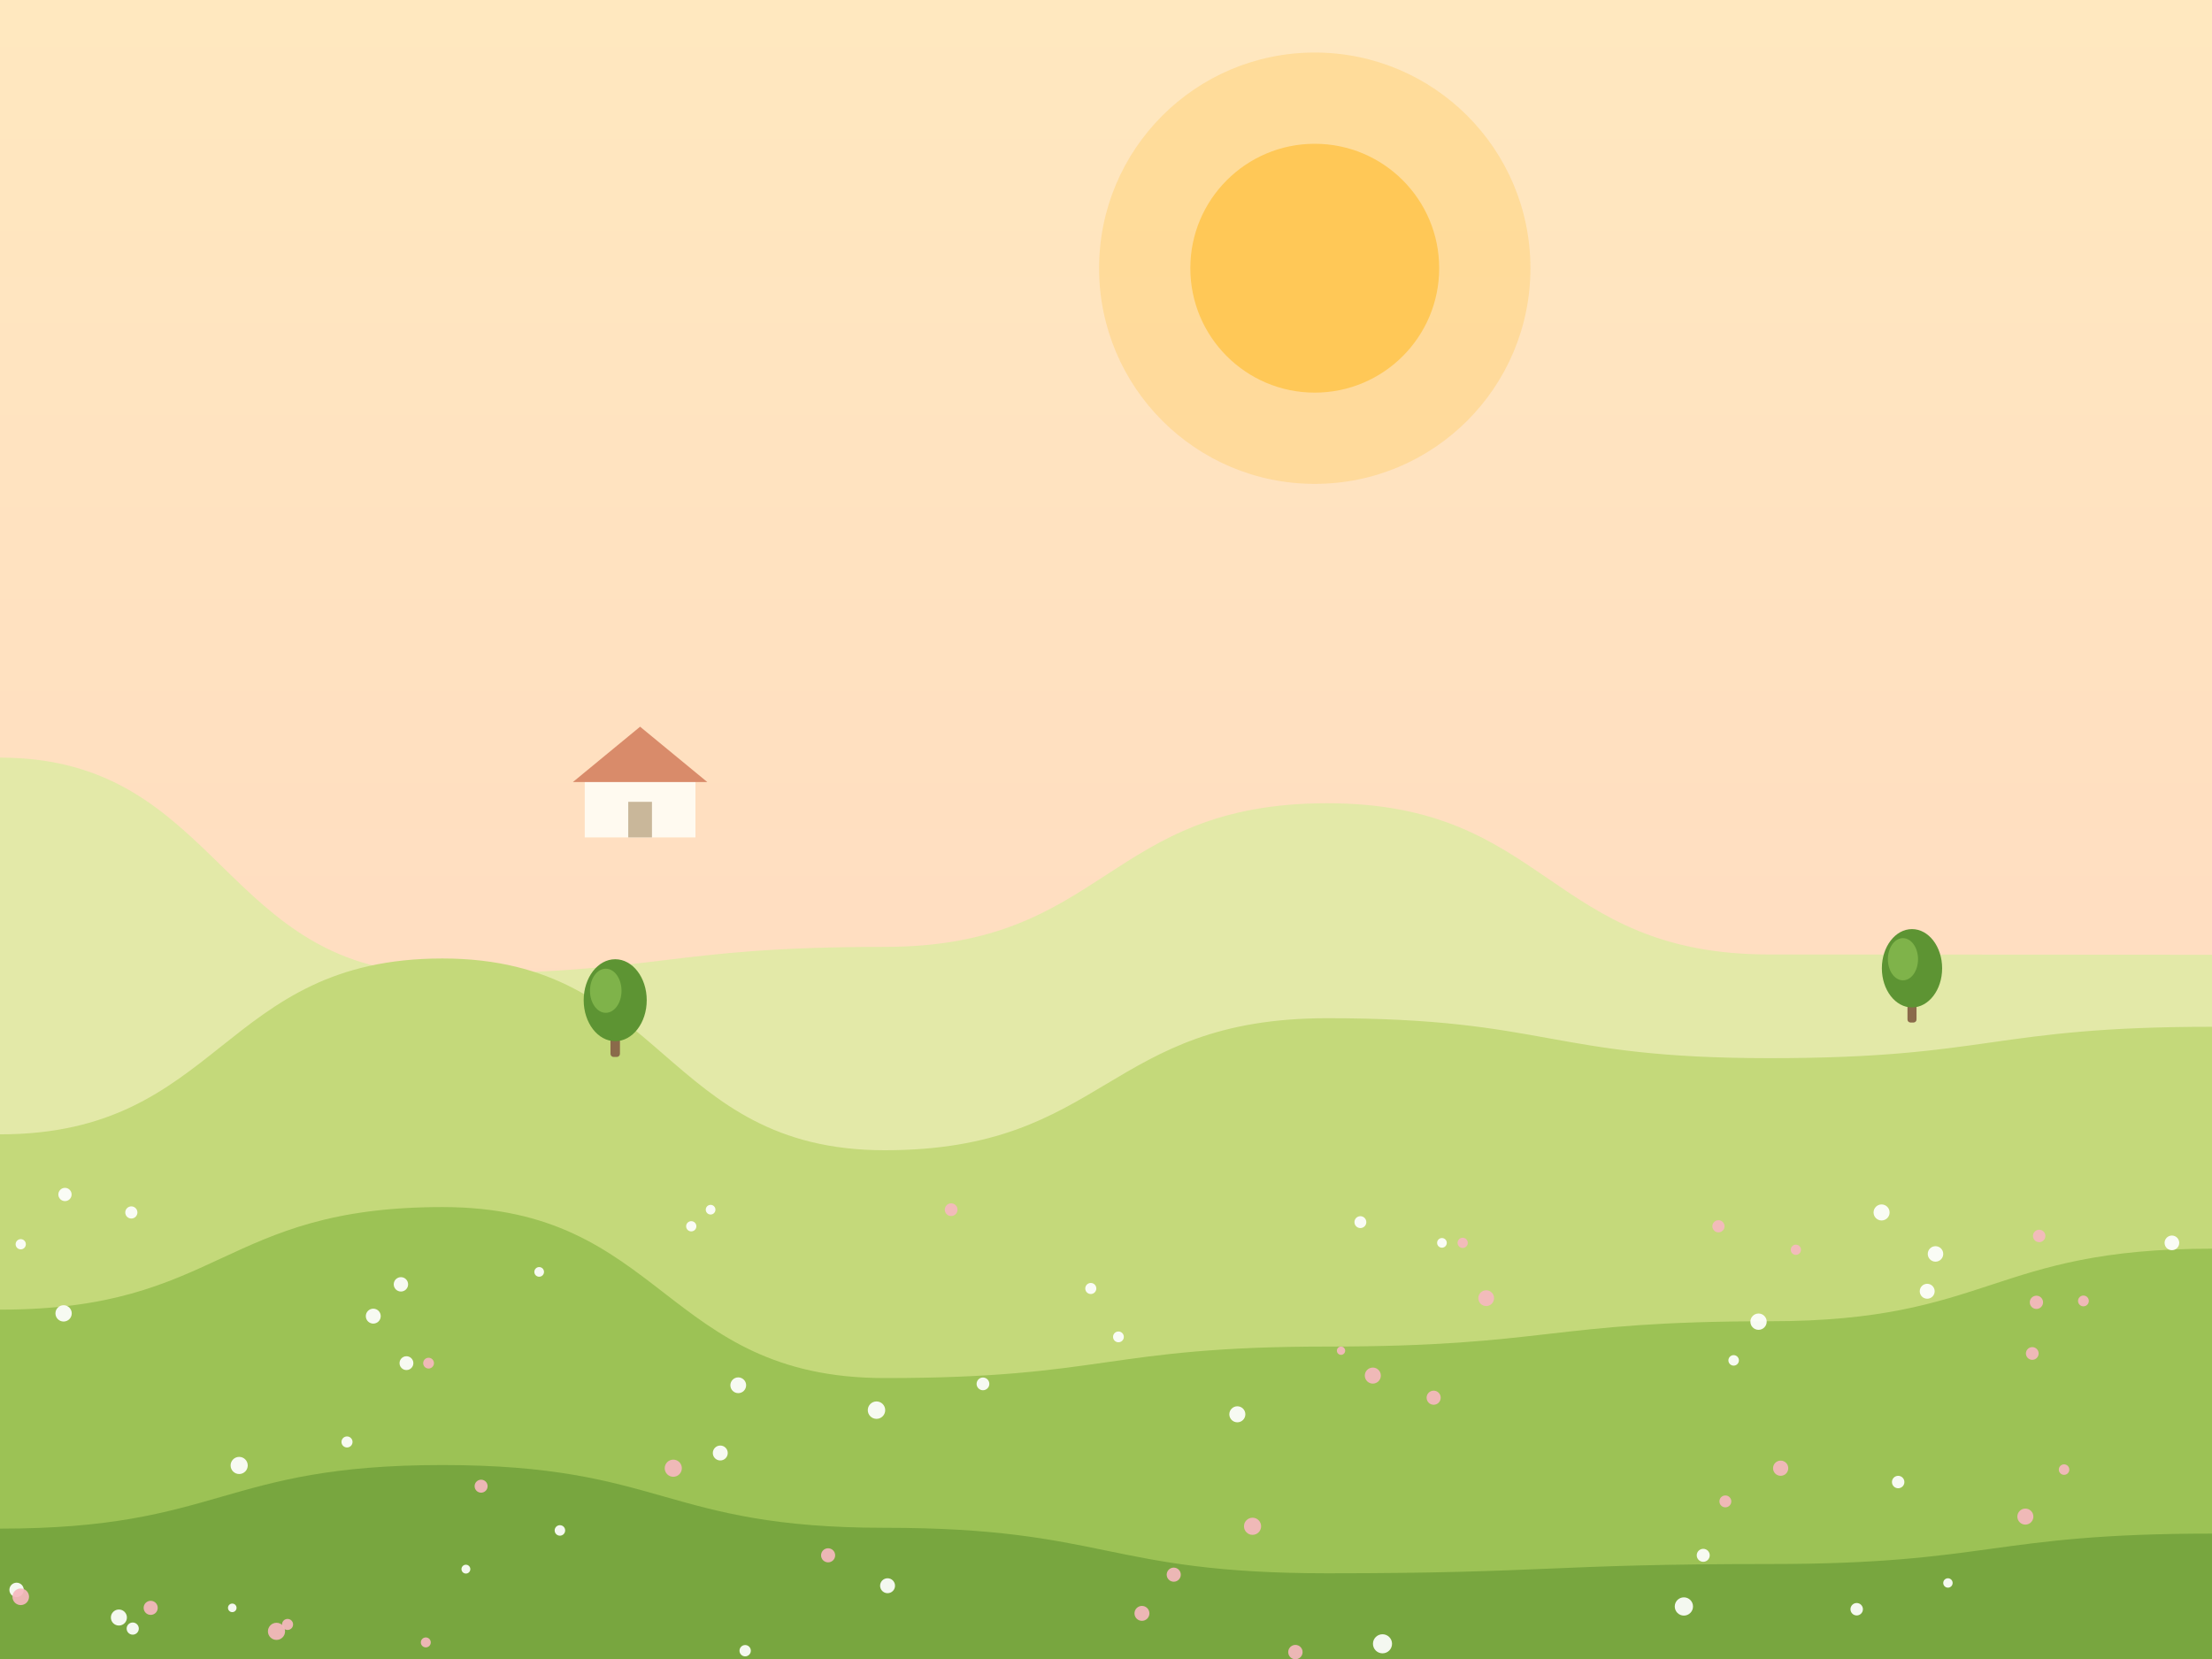
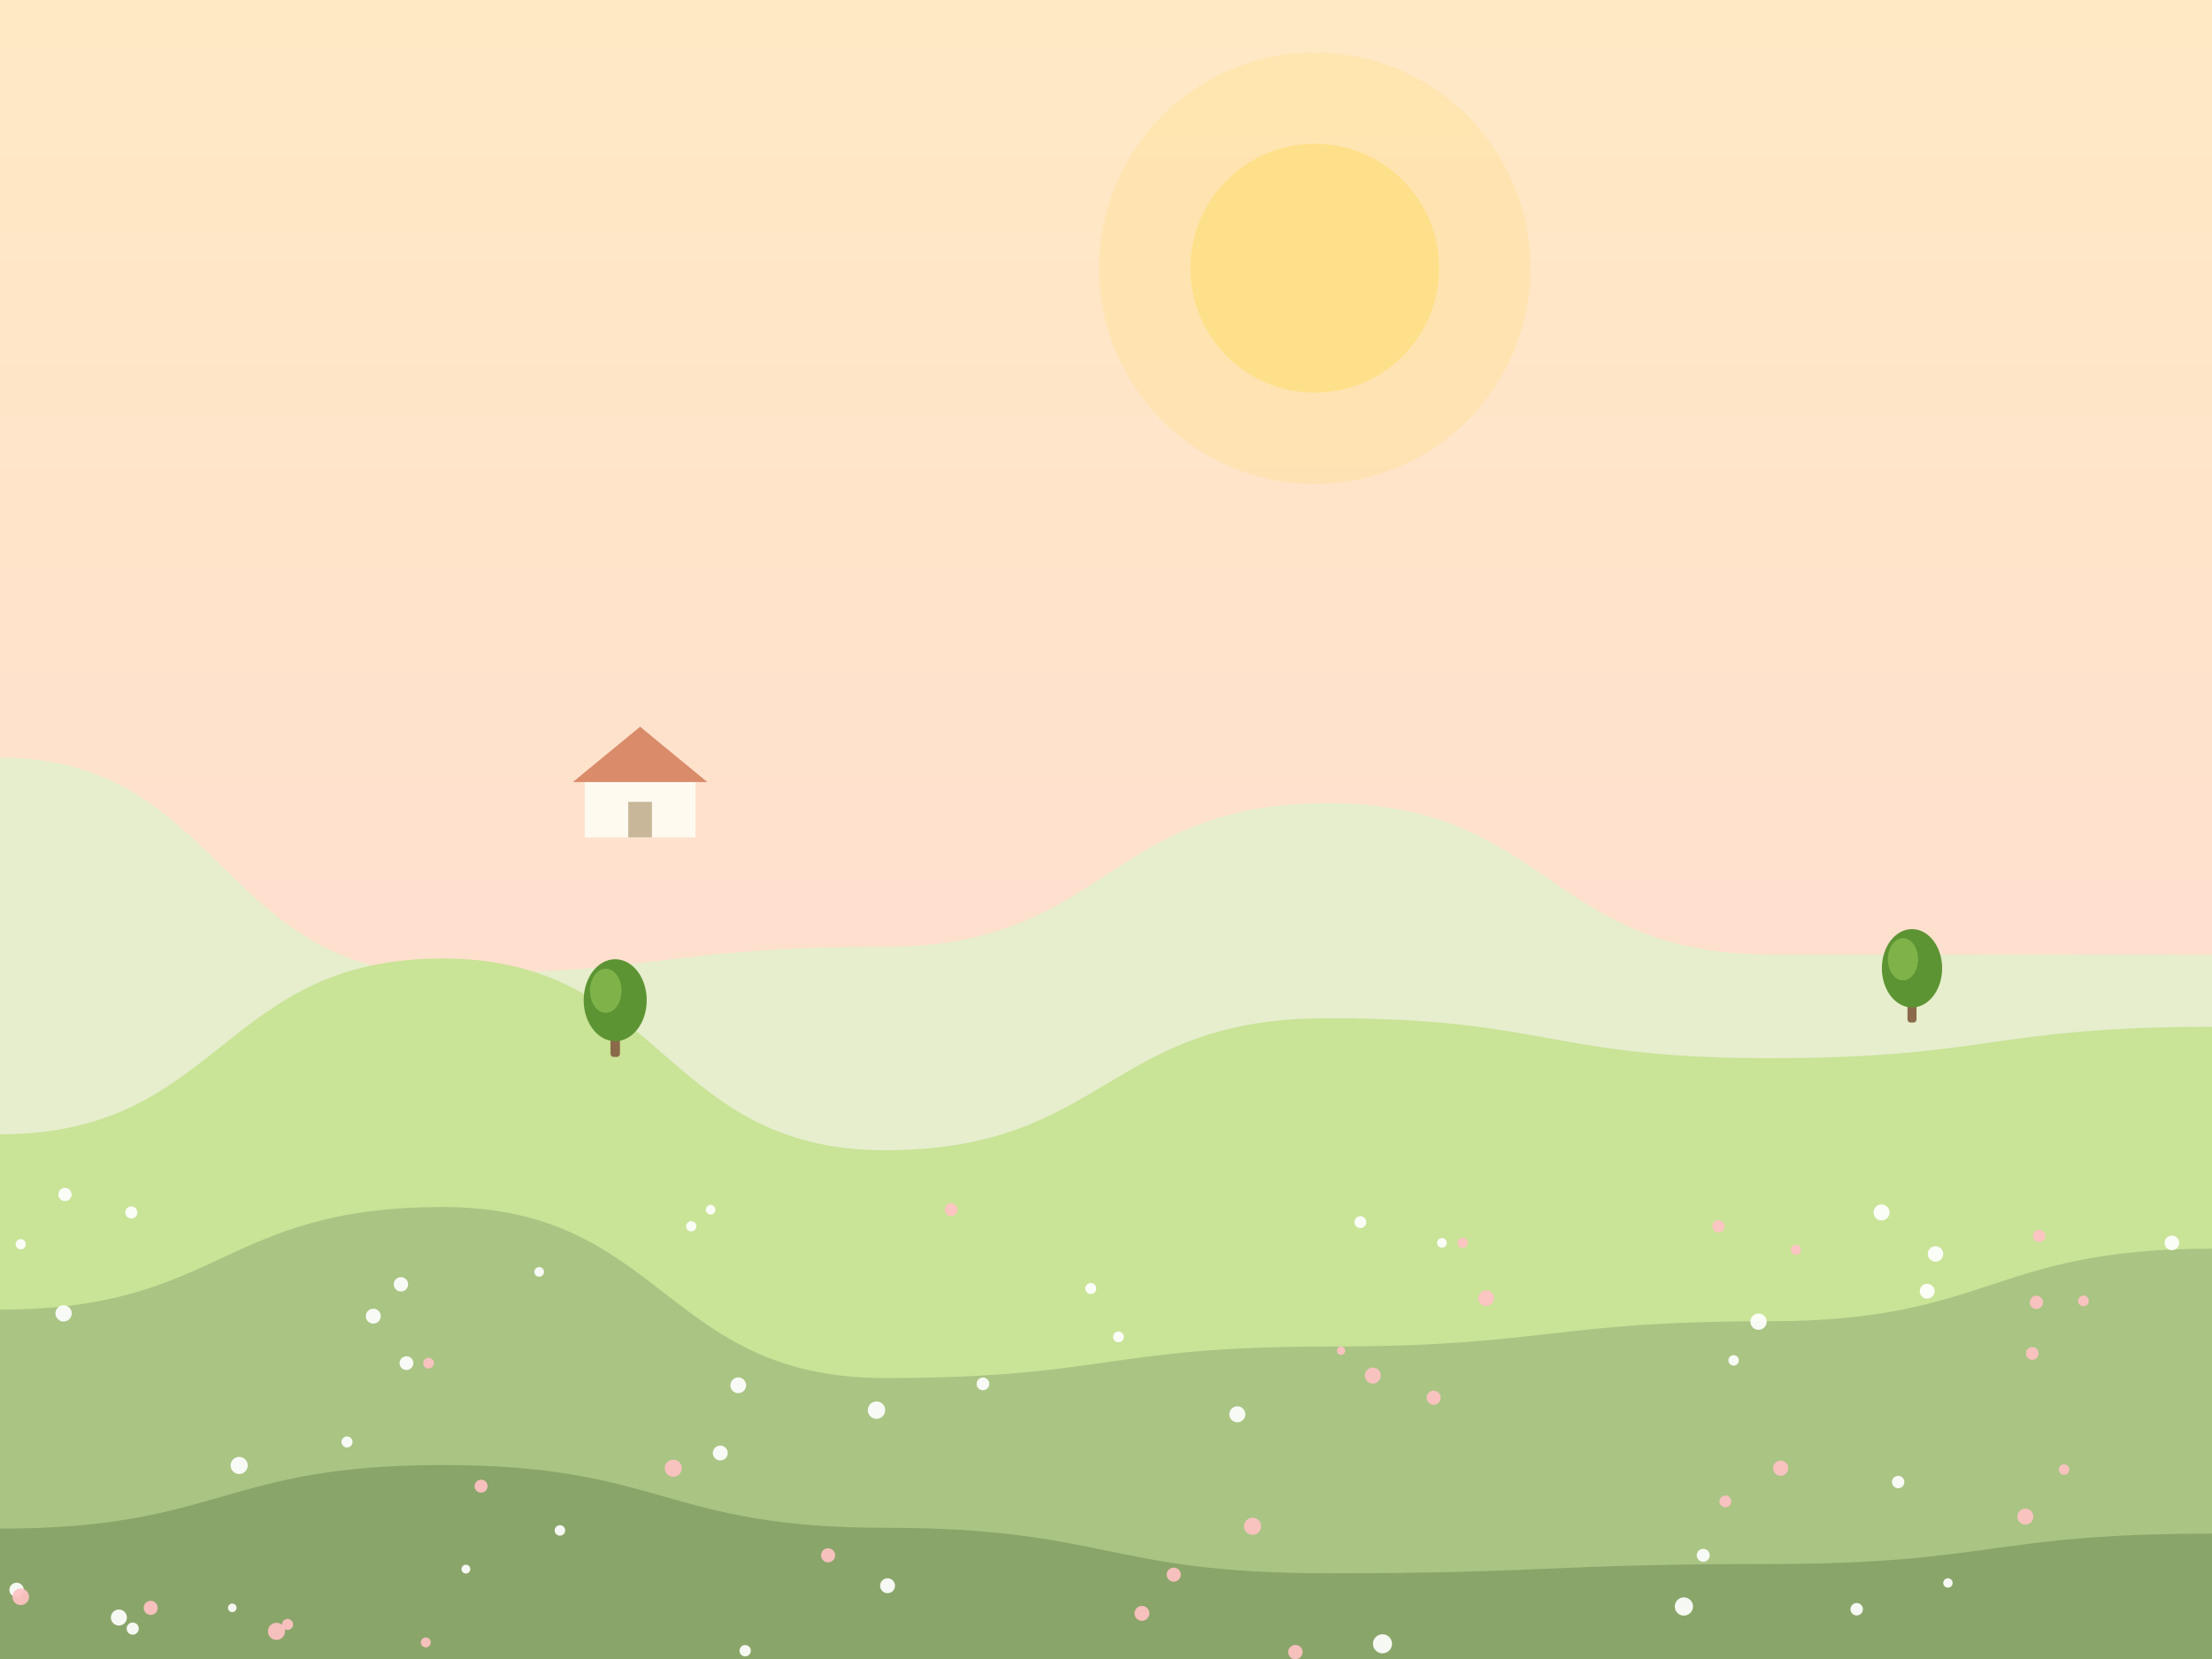
<svg xmlns="http://www.w3.org/2000/svg" viewBox="0 0 1600 1200" width="1600" height="1200" preserveAspectRatio="xMidYMid slice">
  <defs>
    <linearGradient id="s7" x1="0" y1="0" x2="0" y2="1">
-       <stop offset="0" stop-color="#ffe8bf" />
-       <stop offset="1" stop-color="#ffd6c2" />
+       <stop offset="0" stop-color="#ffe9c4" />
+       <stop offset="1" stop-color="#ffd9d6" />
    </linearGradient>
  </defs>
  <rect width="1600" height="1200" fill="url(#s7)" />
-   <circle cx="951" cy="194" r="156" fill="#ffc857" opacity="0.35" />
-   <circle cx="951" cy="194" r="90" fill="#ffc857" />
-   <path d="M0 1200 L0 548.0 C 160.0 548.0, 160.0 704.3, 320.0 704.3 C 480.0 704.3, 480.0 684.9, 640.0 684.9 C 800.0 684.9, 800.0 581.0, 960.0 581.0 C 1120.0 581.0, 1120.0 690.4, 1280.0 690.4 C 1440.0 690.4, 1440.0 690.6, 1600.0 690.6 L1600 1200 Z" fill="#e3e9a8" />
+   <circle cx="951" cy="194" r="156" fill="#ffe08a" opacity="0.35" />
+   <circle cx="951" cy="194" r="90" fill="#ffe08a" />
+   <path d="M0 1200 L0 548.0 C 160.0 548.0, 160.0 704.3, 320.0 704.3 C 480.0 704.3, 480.0 684.9, 640.0 684.9 C 800.0 684.9, 800.0 581.0, 960.0 581.0 C 1120.0 581.0, 1120.0 690.4, 1280.0 690.4 C 1440.0 690.4, 1440.0 690.6, 1600.0 690.6 L1600 1200 Z" fill="#e6eecd" />
  <g transform="translate(463 600) scale(1.43)">
    <rect x="-28" y="-26" width="56" height="30" fill="#fffaf0" />
    <path d="M-34 -24 L0 -52 L34 -24 Z" fill="#d98b6a" />
    <rect x="-6" y="-14" width="12" height="18" fill="#c9b79a" />
  </g>
-   <path d="M0 1200 L0 820.5 C 160.0 820.5, 160.0 693.3, 320.0 693.3 C 480.0 693.3, 480.0 832.0, 640.0 832.0 C 800.0 832.0, 800.0 736.5, 960.0 736.5 C 1120.0 736.5, 1120.0 765.4, 1280.0 765.4 C 1440.0 765.4, 1440.0 742.7, 1600.0 742.7 L1600 1200 Z" fill="#c4d97a" />
+   <path d="M0 1200 L0 820.5 C 160.0 820.5, 160.0 693.3, 320.0 693.3 C 480.0 693.3, 480.0 832.0, 640.0 832.0 C 800.0 832.0, 800.0 736.5, 960.0 736.5 C 1120.0 736.5, 1120.0 765.4, 1280.0 765.4 C 1440.0 765.4, 1440.0 742.7, 1600.0 742.7 L1600 1200 Z" fill="#c9e397" />
  <g transform="translate(445 744) scale(1.14)">
    <rect x="-3" y="-4" width="6" height="22" rx="2" fill="#8a6a4a" />
    <ellipse cx="0" cy="-18" rx="20" ry="26" fill="#5d9433" />
    <ellipse cx="-6" cy="-24" rx="10" ry="14" fill="#7fb34a" />
  </g>
  <g transform="translate(1383 720) scale(1.09)">
    <rect x="-3" y="-4" width="6" height="22" rx="2" fill="#8a6a4a" />
    <ellipse cx="0" cy="-18" rx="20" ry="26" fill="#5d9433" />
    <ellipse cx="-6" cy="-24" rx="10" ry="14" fill="#7fb34a" />
  </g>
-   <path d="M0 1200 L0 947.3 C 160.0 947.3, 160.0 873.1, 320.0 873.1 C 480.0 873.1, 480.0 996.8, 640.0 996.8 C 800.0 996.8, 800.0 974.0, 960.0 974.0 C 1120.0 974.0, 1120.0 955.7, 1280.0 955.7 C 1440.0 955.7, 1440.0 903.2, 1600.0 903.2 L1600 1200 Z" fill="#9cc255" />
-   <path d="M0 1200 L0 1105.7 C 160.0 1105.7, 160.0 1059.7, 320.0 1059.7 C 480.0 1059.7, 480.0 1105.1, 640.0 1105.1 C 800.0 1105.1, 800.0 1138.0, 960.0 1138.0 C 1120.0 1138.0, 1120.0 1131.3, 1280.0 1131.3 C 1440.0 1131.3, 1440.0 1109.3, 1600.0 1109.3 L1600 1200 Z" fill="#78a63f" />
+   <path d="M0 1200 L0 947.3 C 160.0 947.3, 160.0 873.1, 320.0 873.1 C 480.0 873.1, 480.0 996.8, 640.0 996.8 C 800.0 996.8, 800.0 974.0, 960.0 974.0 C 1120.0 974.0, 1120.0 955.7, 1280.0 955.7 C 1440.0 955.7, 1440.0 903.2, 1600.0 903.2 L1600 1200 Z" fill="#a9c483" />
+   <path d="M0 1200 L0 1105.7 C 160.0 1105.7, 160.0 1059.7, 320.0 1059.7 C 480.0 1059.7, 480.0 1105.1, 640.0 1105.1 C 800.0 1105.1, 800.0 1138.0, 960.0 1138.0 C 1120.0 1138.0, 1120.0 1131.3, 1280.0 1131.3 C 1440.0 1131.3, 1440.0 1109.3, 1600.0 1109.3 L1600 1200 Z" fill="#8aa569" />
  <circle cx="47" cy="864" r="4.8" fill="#ffffff" opacity="0.92" />
-   <circle cx="200" cy="1180" r="6.2" fill="#f6b8bf" opacity="0.92" />
+   <circle cx="200" cy="1180" r="6.2" fill="#ffc2c4" opacity="0.92" />
  <circle cx="1000" cy="1189" r="6.9" fill="#ffffff" opacity="0.92" />
  <circle cx="1343" cy="1164" r="4.5" fill="#ffffff" opacity="0.92" />
  <circle cx="534" cy="1002" r="5.7" fill="#ffffff" opacity="0.92" />
-   <circle cx="310" cy="986" r="3.9" fill="#f6b8bf" opacity="0.92" />
+   <circle cx="310" cy="986" r="3.9" fill="#ffc2c4" opacity="0.92" />
  <circle cx="711" cy="1001" r="4.6" fill="#ffffff" opacity="0.92" />
  <circle cx="96" cy="1178" r="4.4" fill="#ffffff" opacity="0.92" />
  <circle cx="270" cy="952" r="5.4" fill="#ffffff" opacity="0.92" />
-   <circle cx="1075" cy="939" r="5.7" fill="#f6b8bf" opacity="0.92" />
+   <circle cx="1075" cy="939" r="5.7" fill="#ffc2c4" opacity="0.92" />
  <circle cx="521" cy="1051" r="5.4" fill="#ffffff" opacity="0.92" />
  <circle cx="984" cy="884" r="4.3" fill="#ffffff" opacity="0.92" />
  <circle cx="1409" cy="1145" r="3.4" fill="#ffffff" opacity="0.92" />
  <circle cx="12" cy="1150" r="5.2" fill="#ffffff" opacity="0.92" />
  <circle cx="1571" cy="899" r="5.3" fill="#ffffff" opacity="0.92" />
  <circle cx="1218" cy="1162" r="6.6" fill="#ffffff" opacity="0.92" />
  <circle cx="500" cy="887" r="3.7" fill="#ffffff" opacity="0.92" />
-   <circle cx="1470" cy="979" r="4.6" fill="#f6b8bf" opacity="0.92" />
+   <circle cx="1470" cy="979" r="4.6" fill="#ffc2c4" opacity="0.92" />
  <circle cx="1400" cy="907" r="5.6" fill="#ffffff" opacity="0.92" />
-   <circle cx="348" cy="1075" r="4.7" fill="#f6b8bf" opacity="0.92" />
+   <circle cx="348" cy="1075" r="4.7" fill="#ffc2c4" opacity="0.92" />
  <circle cx="173" cy="1060" r="6.2" fill="#ffffff" opacity="0.92" />
  <circle cx="789" cy="932" r="4.0" fill="#ffffff" opacity="0.92" />
-   <circle cx="993" cy="995" r="5.8" fill="#f6b8bf" opacity="0.92" />
-   <circle cx="1248" cy="1086" r="4.3" fill="#f6b8bf" opacity="0.92" />
+   <circle cx="993" cy="995" r="5.8" fill="#ffc2c4" opacity="0.92" />
+   <circle cx="1248" cy="1086" r="4.3" fill="#ffc2c4" opacity="0.92" />
  <circle cx="1361" cy="877" r="5.8" fill="#ffffff" opacity="0.92" />
-   <circle cx="1299" cy="904" r="3.7" fill="#f6b8bf" opacity="0.92" />
-   <circle cx="599" cy="1125" r="5.1" fill="#f6b8bf" opacity="0.92" />
+   <circle cx="1299" cy="904" r="3.7" fill="#ffc2c4" opacity="0.92" />
+   <circle cx="599" cy="1125" r="5.1" fill="#ffc2c4" opacity="0.92" />
  <circle cx="1043" cy="899" r="3.5" fill="#ffffff" opacity="0.92" />
-   <circle cx="1507" cy="941" r="3.9" fill="#f6b8bf" opacity="0.92" />
+   <circle cx="1507" cy="941" r="3.9" fill="#ffc2c4" opacity="0.92" />
  <circle cx="809" cy="967" r="3.9" fill="#ffffff" opacity="0.92" />
  <circle cx="390" cy="920" r="3.5" fill="#ffffff" opacity="0.92" />
  <circle cx="514" cy="875" r="3.5" fill="#ffffff" opacity="0.92" />
-   <circle cx="109" cy="1163" r="5.1" fill="#f6b8bf" opacity="0.92" />
-   <circle cx="906" cy="1104" r="6.2" fill="#f6b8bf" opacity="0.92" />
+   <circle cx="109" cy="1163" r="5.1" fill="#ffc2c4" opacity="0.92" />
+   <circle cx="906" cy="1104" r="6.2" fill="#ffc2c4" opacity="0.92" />
  <circle cx="634" cy="1020" r="6.3" fill="#ffffff" opacity="0.92" />
-   <circle cx="970" cy="977" r="3.0" fill="#f6b8bf" opacity="0.92" />
-   <circle cx="1037" cy="1011" r="5.1" fill="#f6b8bf" opacity="0.92" />
-   <circle cx="1473" cy="942" r="4.8" fill="#f6b8bf" opacity="0.92" />
-   <circle cx="1465" cy="1097" r="5.8" fill="#f6b8bf" opacity="0.92" />
+   <circle cx="970" cy="977" r="3.0" fill="#ffc2c4" opacity="0.92" />
+   <circle cx="1037" cy="1011" r="5.1" fill="#ffc2c4" opacity="0.92" />
+   <circle cx="1473" cy="942" r="4.8" fill="#ffc2c4" opacity="0.92" />
+   <circle cx="1465" cy="1097" r="5.8" fill="#ffc2c4" opacity="0.92" />
  <circle cx="294" cy="986" r="5.0" fill="#ffffff" opacity="0.92" />
-   <circle cx="308" cy="1188" r="3.6" fill="#f6b8bf" opacity="0.92" />
-   <circle cx="1288" cy="1062" r="5.5" fill="#f6b8bf" opacity="0.92" />
-   <circle cx="1475" cy="894" r="4.5" fill="#f6b8bf" opacity="0.92" />
+   <circle cx="308" cy="1188" r="3.6" fill="#ffc2c4" opacity="0.92" />
+   <circle cx="1288" cy="1062" r="5.5" fill="#ffc2c4" opacity="0.92" />
+   <circle cx="1475" cy="894" r="4.5" fill="#ffc2c4" opacity="0.92" />
  <circle cx="539" cy="1194" r="4.1" fill="#ffffff" opacity="0.92" />
-   <circle cx="826" cy="1167" r="5.4" fill="#f6b8bf" opacity="0.92" />
-   <circle cx="1058" cy="899" r="3.7" fill="#f6b8bf" opacity="0.92" />
+   <circle cx="826" cy="1167" r="5.4" fill="#ffc2c4" opacity="0.92" />
+   <circle cx="1058" cy="899" r="3.7" fill="#ffc2c4" opacity="0.92" />
  <circle cx="405" cy="1107" r="3.8" fill="#ffffff" opacity="0.92" />
-   <circle cx="487" cy="1062" r="6.2" fill="#f6b8bf" opacity="0.92" />
+   <circle cx="487" cy="1062" r="6.2" fill="#ffc2c4" opacity="0.92" />
  <circle cx="642" cy="1147" r="5.4" fill="#ffffff" opacity="0.92" />
  <circle cx="1232" cy="1125" r="4.7" fill="#ffffff" opacity="0.92" />
-   <circle cx="849" cy="1139" r="5.1" fill="#f6b8bf" opacity="0.92" />
+   <circle cx="849" cy="1139" r="5.1" fill="#ffc2c4" opacity="0.92" />
  <circle cx="86" cy="1170" r="5.8" fill="#ffffff" opacity="0.92" />
  <circle cx="95" cy="877" r="4.4" fill="#ffffff" opacity="0.92" />
  <circle cx="290" cy="929" r="5.2" fill="#ffffff" opacity="0.92" />
-   <circle cx="688" cy="875" r="4.6" fill="#f6b8bf" opacity="0.92" />
+   <circle cx="688" cy="875" r="4.6" fill="#ffc2c4" opacity="0.92" />
  <circle cx="1394" cy="934" r="5.4" fill="#ffffff" opacity="0.92" />
-   <circle cx="208" cy="1175" r="4.0" fill="#f6b8bf" opacity="0.92" />
-   <circle cx="937" cy="1195" r="5.2" fill="#f6b8bf" opacity="0.92" />
+   <circle cx="208" cy="1175" r="4.0" fill="#ffc2c4" opacity="0.92" />
+   <circle cx="937" cy="1195" r="5.2" fill="#ffc2c4" opacity="0.92" />
  <circle cx="1254" cy="984" r="3.8" fill="#ffffff" opacity="0.92" />
  <circle cx="168" cy="1163" r="3.1" fill="#ffffff" opacity="0.92" />
-   <circle cx="1243" cy="887" r="4.4" fill="#f6b8bf" opacity="0.92" />
+   <circle cx="1243" cy="887" r="4.4" fill="#ffc2c4" opacity="0.92" />
  <circle cx="15" cy="900" r="3.7" fill="#ffffff" opacity="0.92" />
  <circle cx="1373" cy="1072" r="4.5" fill="#ffffff" opacity="0.92" />
-   <circle cx="1493" cy="1063" r="3.8" fill="#f6b8bf" opacity="0.92" />
-   <circle cx="15" cy="1155" r="6.0" fill="#f6b8bf" opacity="0.92" />
+   <circle cx="1493" cy="1063" r="3.8" fill="#ffc2c4" opacity="0.92" />
+   <circle cx="15" cy="1155" r="6.0" fill="#ffc2c4" opacity="0.92" />
  <circle cx="1272" cy="956" r="5.9" fill="#ffffff" opacity="0.92" />
  <circle cx="895" cy="1023" r="5.8" fill="#ffffff" opacity="0.92" />
  <circle cx="337" cy="1135" r="3.2" fill="#ffffff" opacity="0.92" />
  <circle cx="46" cy="950" r="5.9" fill="#ffffff" opacity="0.92" />
  <circle cx="251" cy="1043" r="4.0" fill="#ffffff" opacity="0.92" />
</svg>
